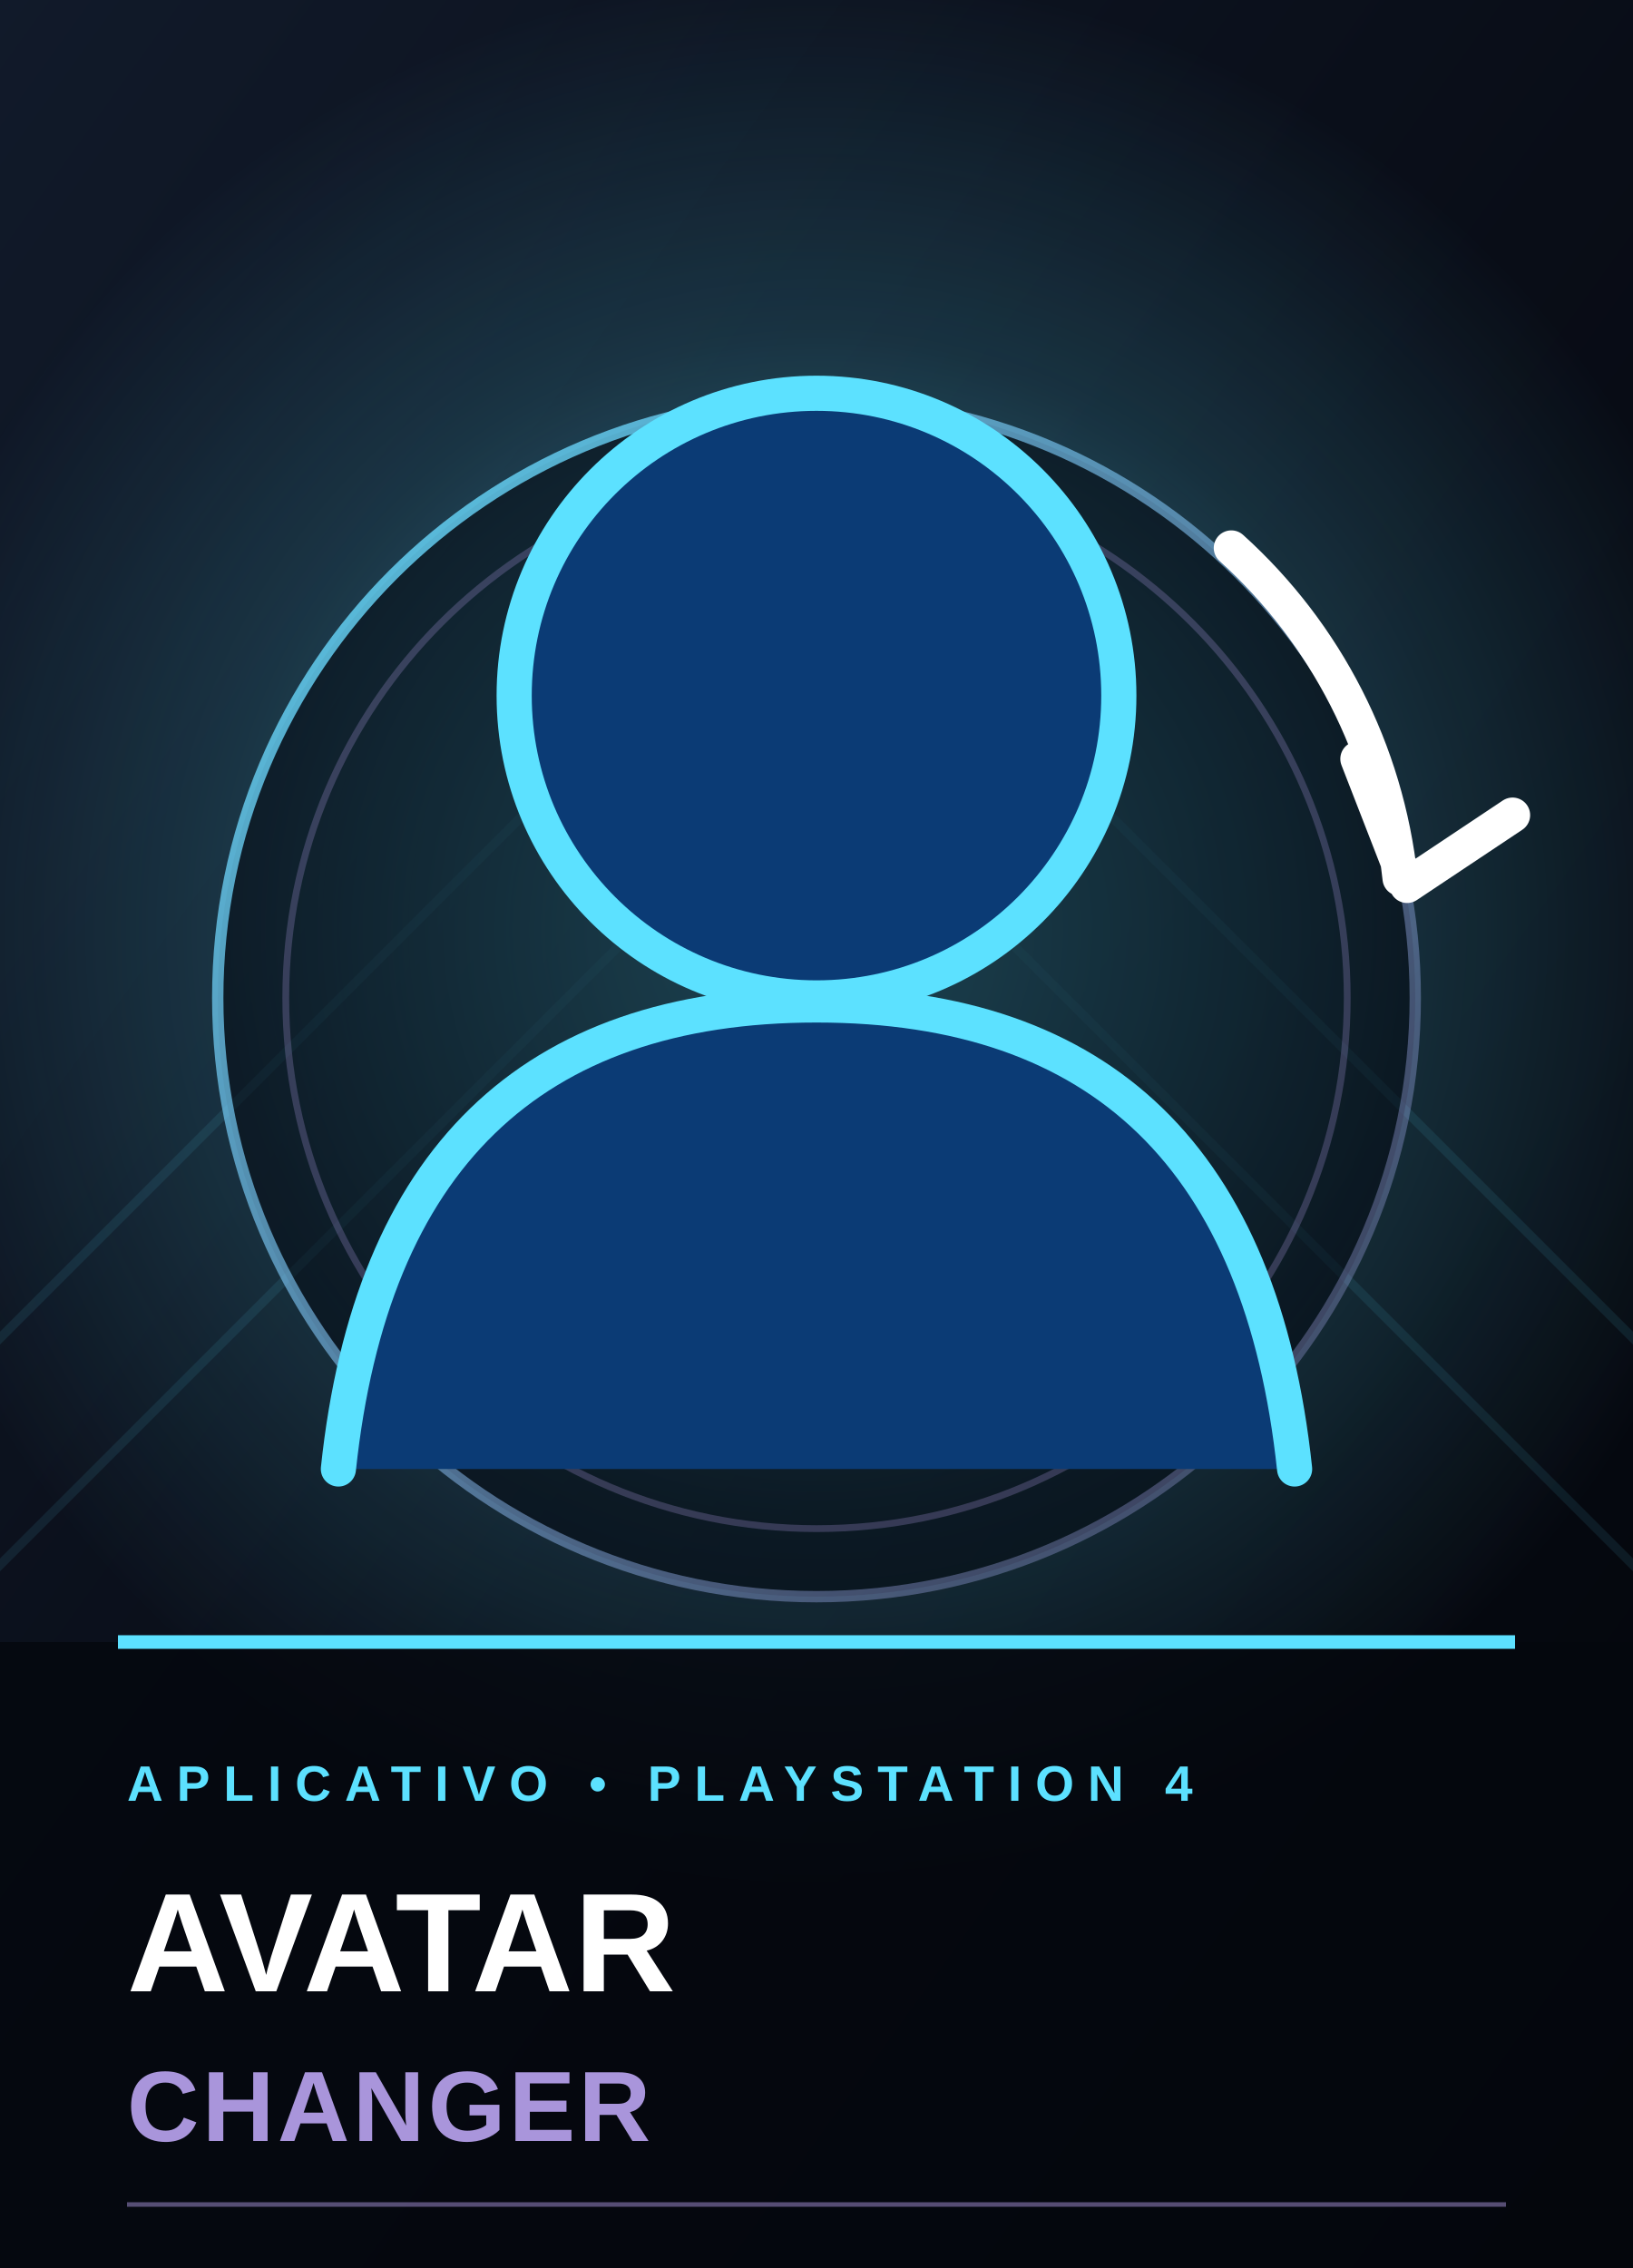
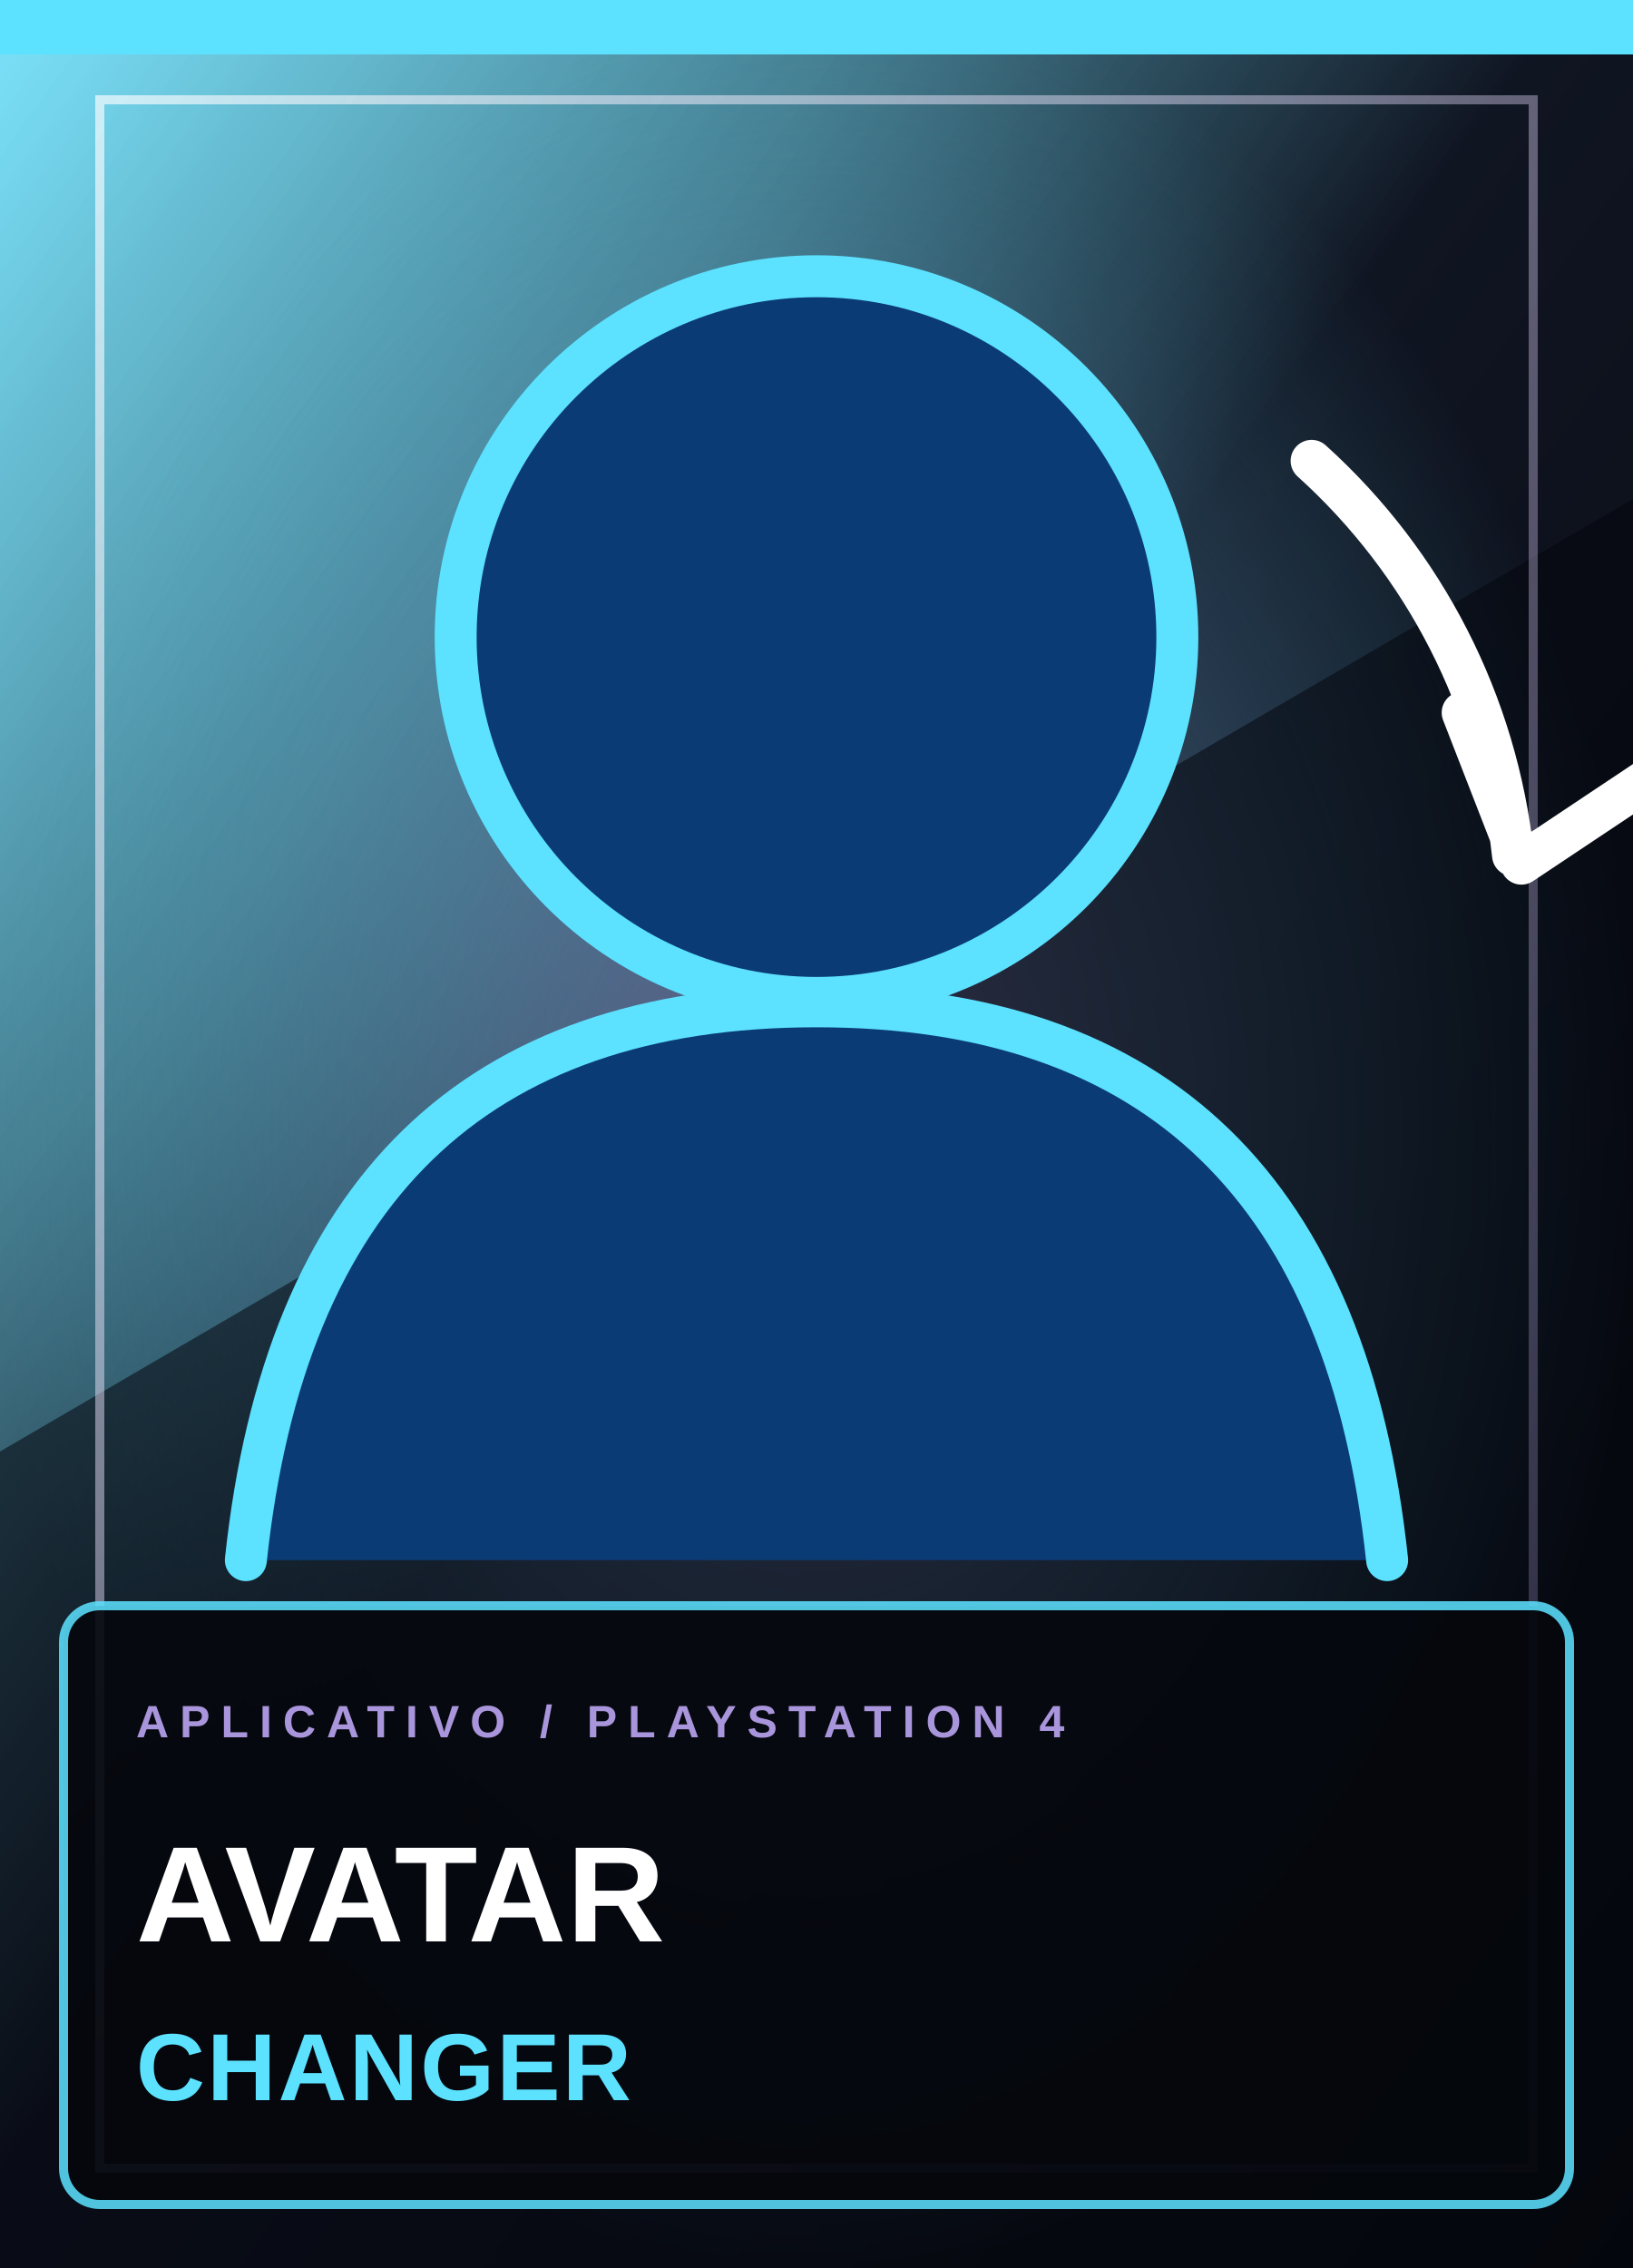
<svg xmlns="http://www.w3.org/2000/svg" viewBox="0 0 360 500" role="img" aria-labelledby="title desc">
  <defs>
    <linearGradient id="bg-cover-8" x1="0" y1="0" x2="1" y2="1">
-       <stop stop-color="#111a2a" />
-       <stop offset=".52" stop-color="#090d17" />
-       <stop offset="1" stop-color="#03050a" />
+       <stop stop-color="#5ce1ff" stop-opacity=".78" />
+       <stop offset=".48" stop-color="#101522" />
+       <stop offset="1" stop-color="#05070d" />
    </linearGradient>
    <radialGradient id="glow-cover-8">
-       <stop stop-color="#5ce1ff" stop-opacity=".62" />
-       <stop offset=".62" stop-color="#5ce1ff" stop-opacity=".16" />
+       <stop stop-color="#a995db" stop-opacity=".55" />
      <stop offset="1" stop-color="#5ce1ff" stop-opacity="0" />
    </radialGradient>
    <linearGradient id="edge-cover-8" x1="0" y1="0" x2="1" y2="1">
-       <stop stop-color="#5ce1ff" stop-opacity=".9" />
-       <stop offset="1" stop-color="#a995db" stop-opacity=".25" />
+       <stop stop-color="#fff" stop-opacity=".9" />
+       <stop offset="1" stop-color="#a995db" stop-opacity=".28" />
    </linearGradient>
  </defs>
  <rect width="360" height="500" fill="url(#bg-cover-8)" />
-   <circle cx="180" cy="205" r="210" fill="url(#glow-cover-8)" />
-   <path d="M-40 335L180 115 400 335M-40 385L180 165 400 385" fill="none" stroke="#5ce1ff" stroke-opacity=".09" stroke-width="2" />
-   <circle cx="180" cy="220" r="132" fill="#050913" fill-opacity=".56" stroke="url(#edge-cover-8)" stroke-width="2.5" />
-   <circle cx="180" cy="220" r="117" fill="none" stroke="#a995db" stroke-opacity=".27" stroke-width="1.5" />
-   <g transform="translate(180 220) scale(1.55) translate(-180 -227)">
+   <path d="M0 0h360v500H0z" fill="url(#glow-cover-8)" />
+   <path d="M0 0h360v12H0z" fill="#5ce1ff" />
+   <path d="M0 320 360 110v390H0z" fill="#05070d" fill-opacity=".55" />
+   <path d="M22 22h316v456H22z" fill="none" stroke="url(#edge-cover-8)" stroke-opacity=".72" stroke-width="2" />
+   <g transform="translate(180 220) scale(1.85) translate(-180 -227)">
    <circle cx="180" cy="184" r="43" fill="#0b3b75" stroke="#5ce1ff" stroke-width="5" />
    <path d="M112 294q7-66 68-66t68 66" fill="#0b3b75" stroke="#5ce1ff" stroke-width="5" stroke-linecap="round" />
    <path d="M239 163a74 74 0 0 1 24 47m-6-17 7 18 15-10" fill="none" stroke="#ffffff" stroke-width="5" stroke-linecap="round" stroke-linejoin="round" />
  </g>
-   <rect x="0" y="362" width="360" height="138" fill="#05070d" fill-opacity=".78" />
-   <path d="M26 362h308" stroke="#5ce1ff" stroke-width="3" />
-   <text x="28" y="397" fill="#5ce1ff" font-family="Arial,sans-serif" font-size="11" font-weight="800" letter-spacing="3">APLICATIVO  •  PLAYSTATION 4</text>
-   <text x="28" y="439" fill="#fff" font-family="Arial,sans-serif" font-size="31" font-weight="900" letter-spacing=".2">AVATAR</text>
-   <text x="28" y="472" fill="#a995db" font-family="Arial,sans-serif" font-size="22" font-weight="800" letter-spacing=".7">CHANGER</text>
-   <path d="M28 486h304" stroke="#a995db" stroke-opacity=".5" />
+   <rect x="14" y="354" width="332" height="132" rx="8" fill="#05070d" fill-opacity=".9" stroke="#5ce1ff" stroke-opacity=".86" stroke-width="2" />
+   <text x="30" y="383" fill="#a995db" font-family="Arial,sans-serif" font-size="10" font-weight="900" letter-spacing="2.4">APLICATIVO  /  PLAYSTATION 4</text>
+   <text x="30" y="428" fill="#fff" font-family="Arial,sans-serif" font-size="30" font-weight="900" letter-spacing=".1">AVATAR</text>
+   <text x="30" y="463" fill="#5ce1ff" font-family="Arial,sans-serif" font-size="21" font-weight="900" letter-spacing=".5">CHANGER</text>
</svg>
